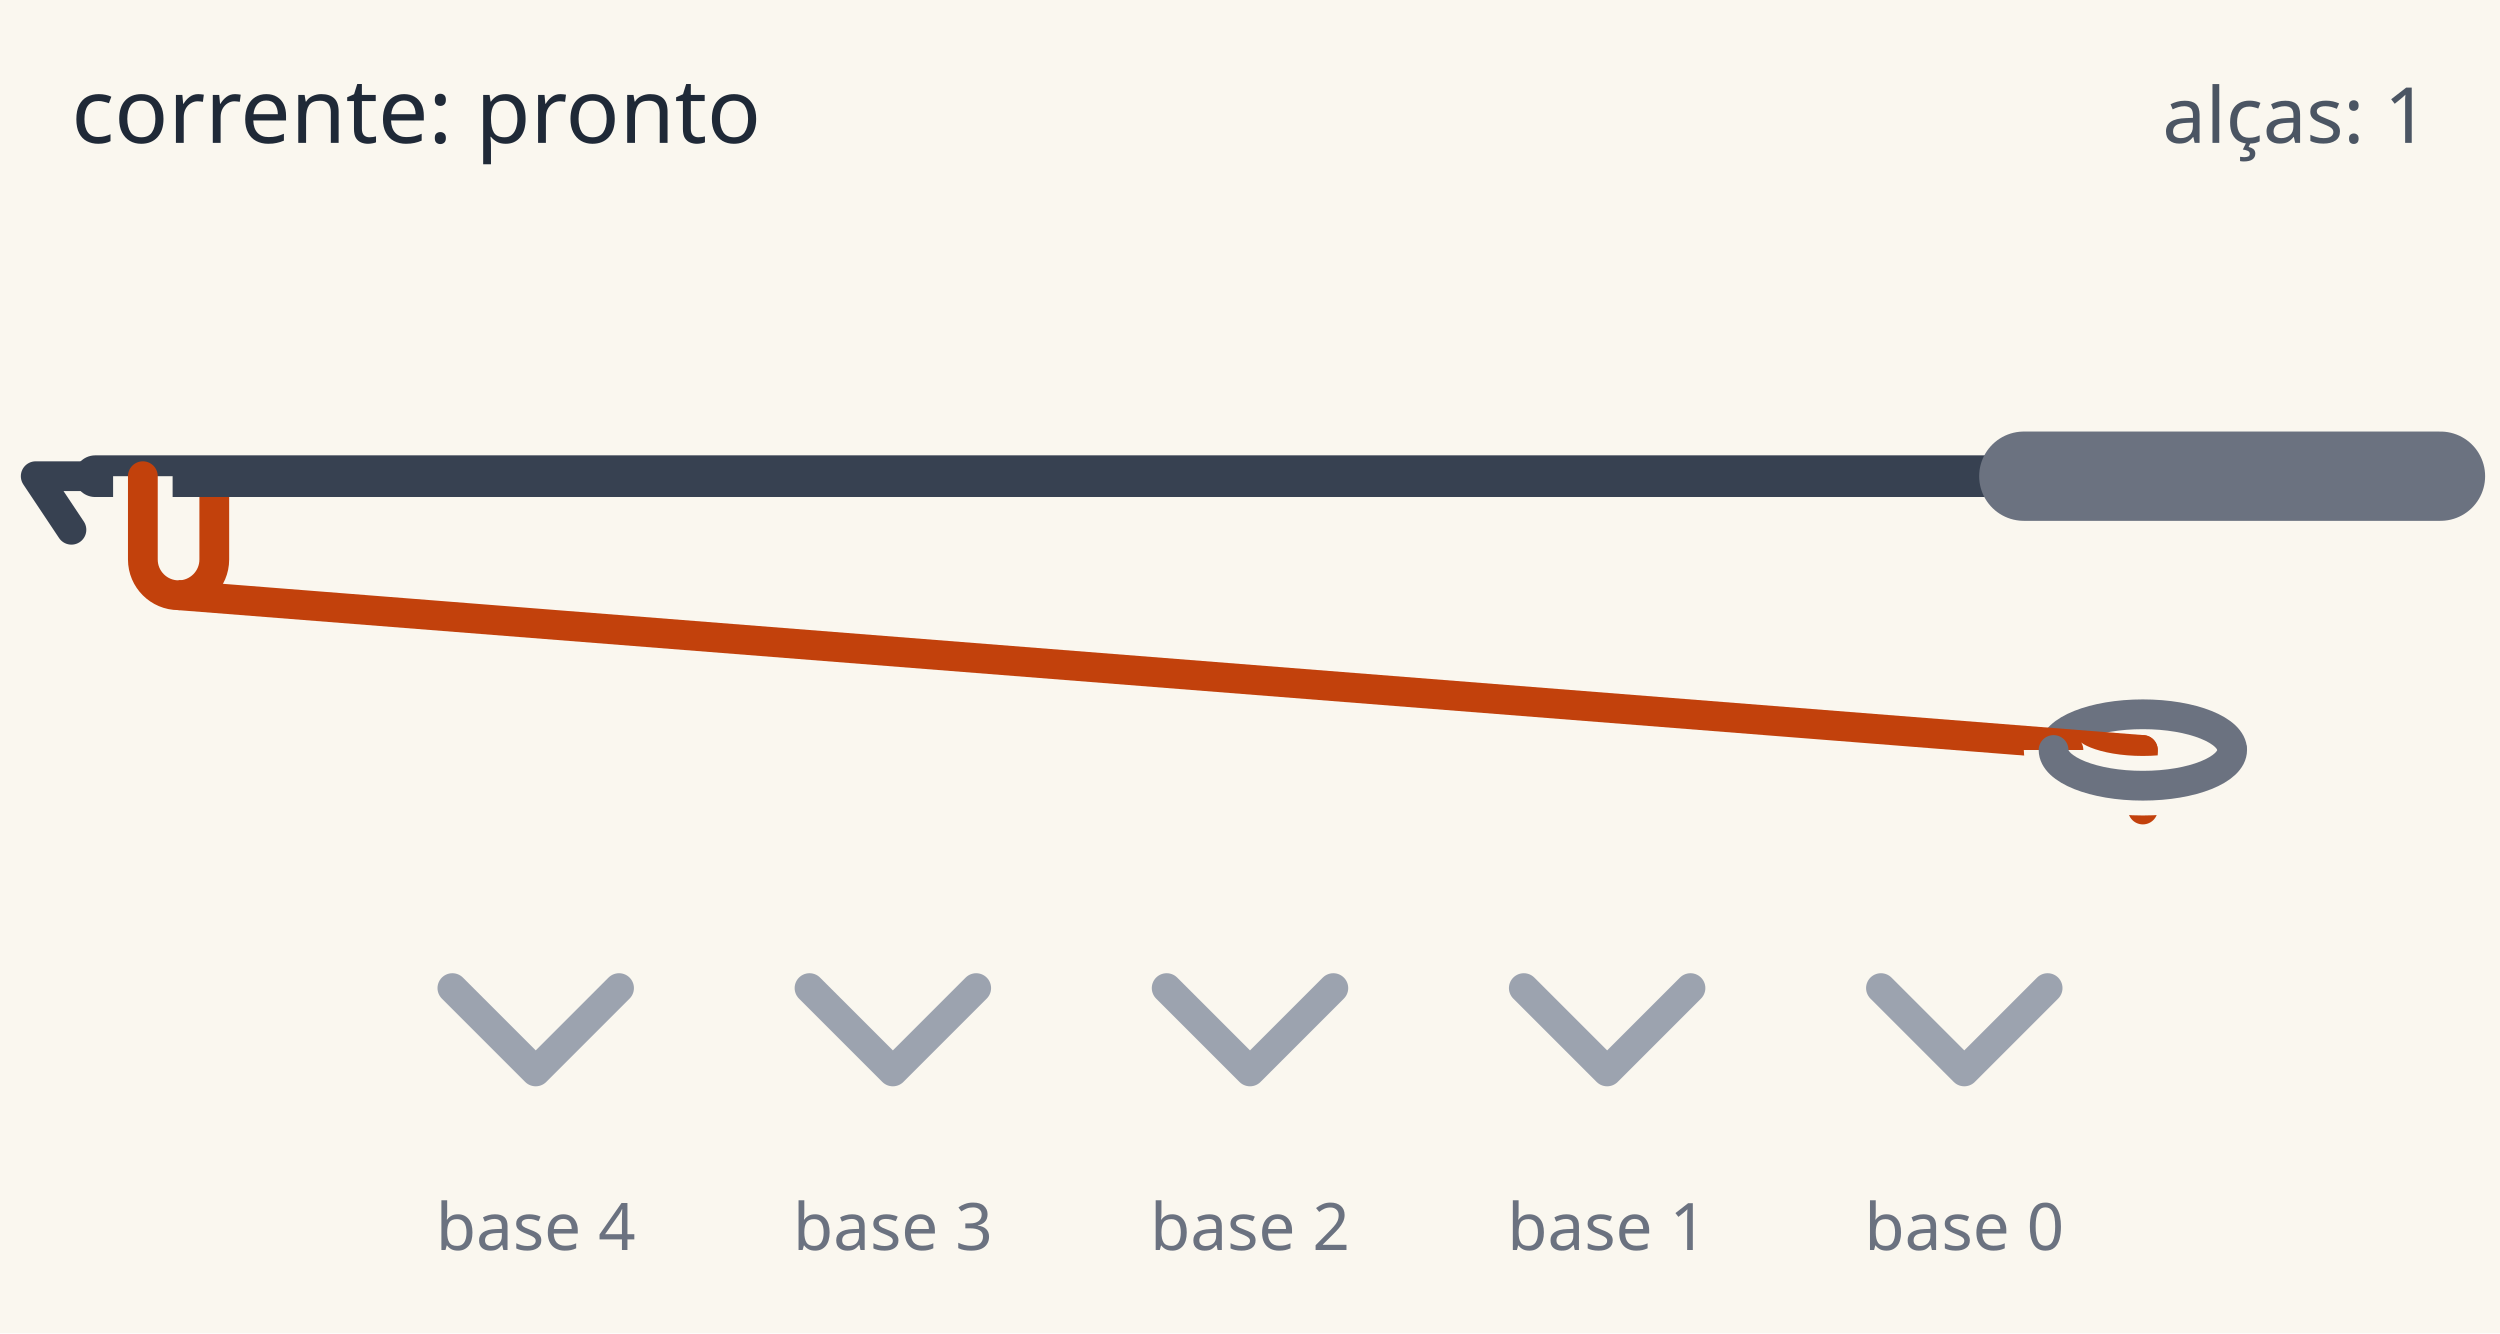
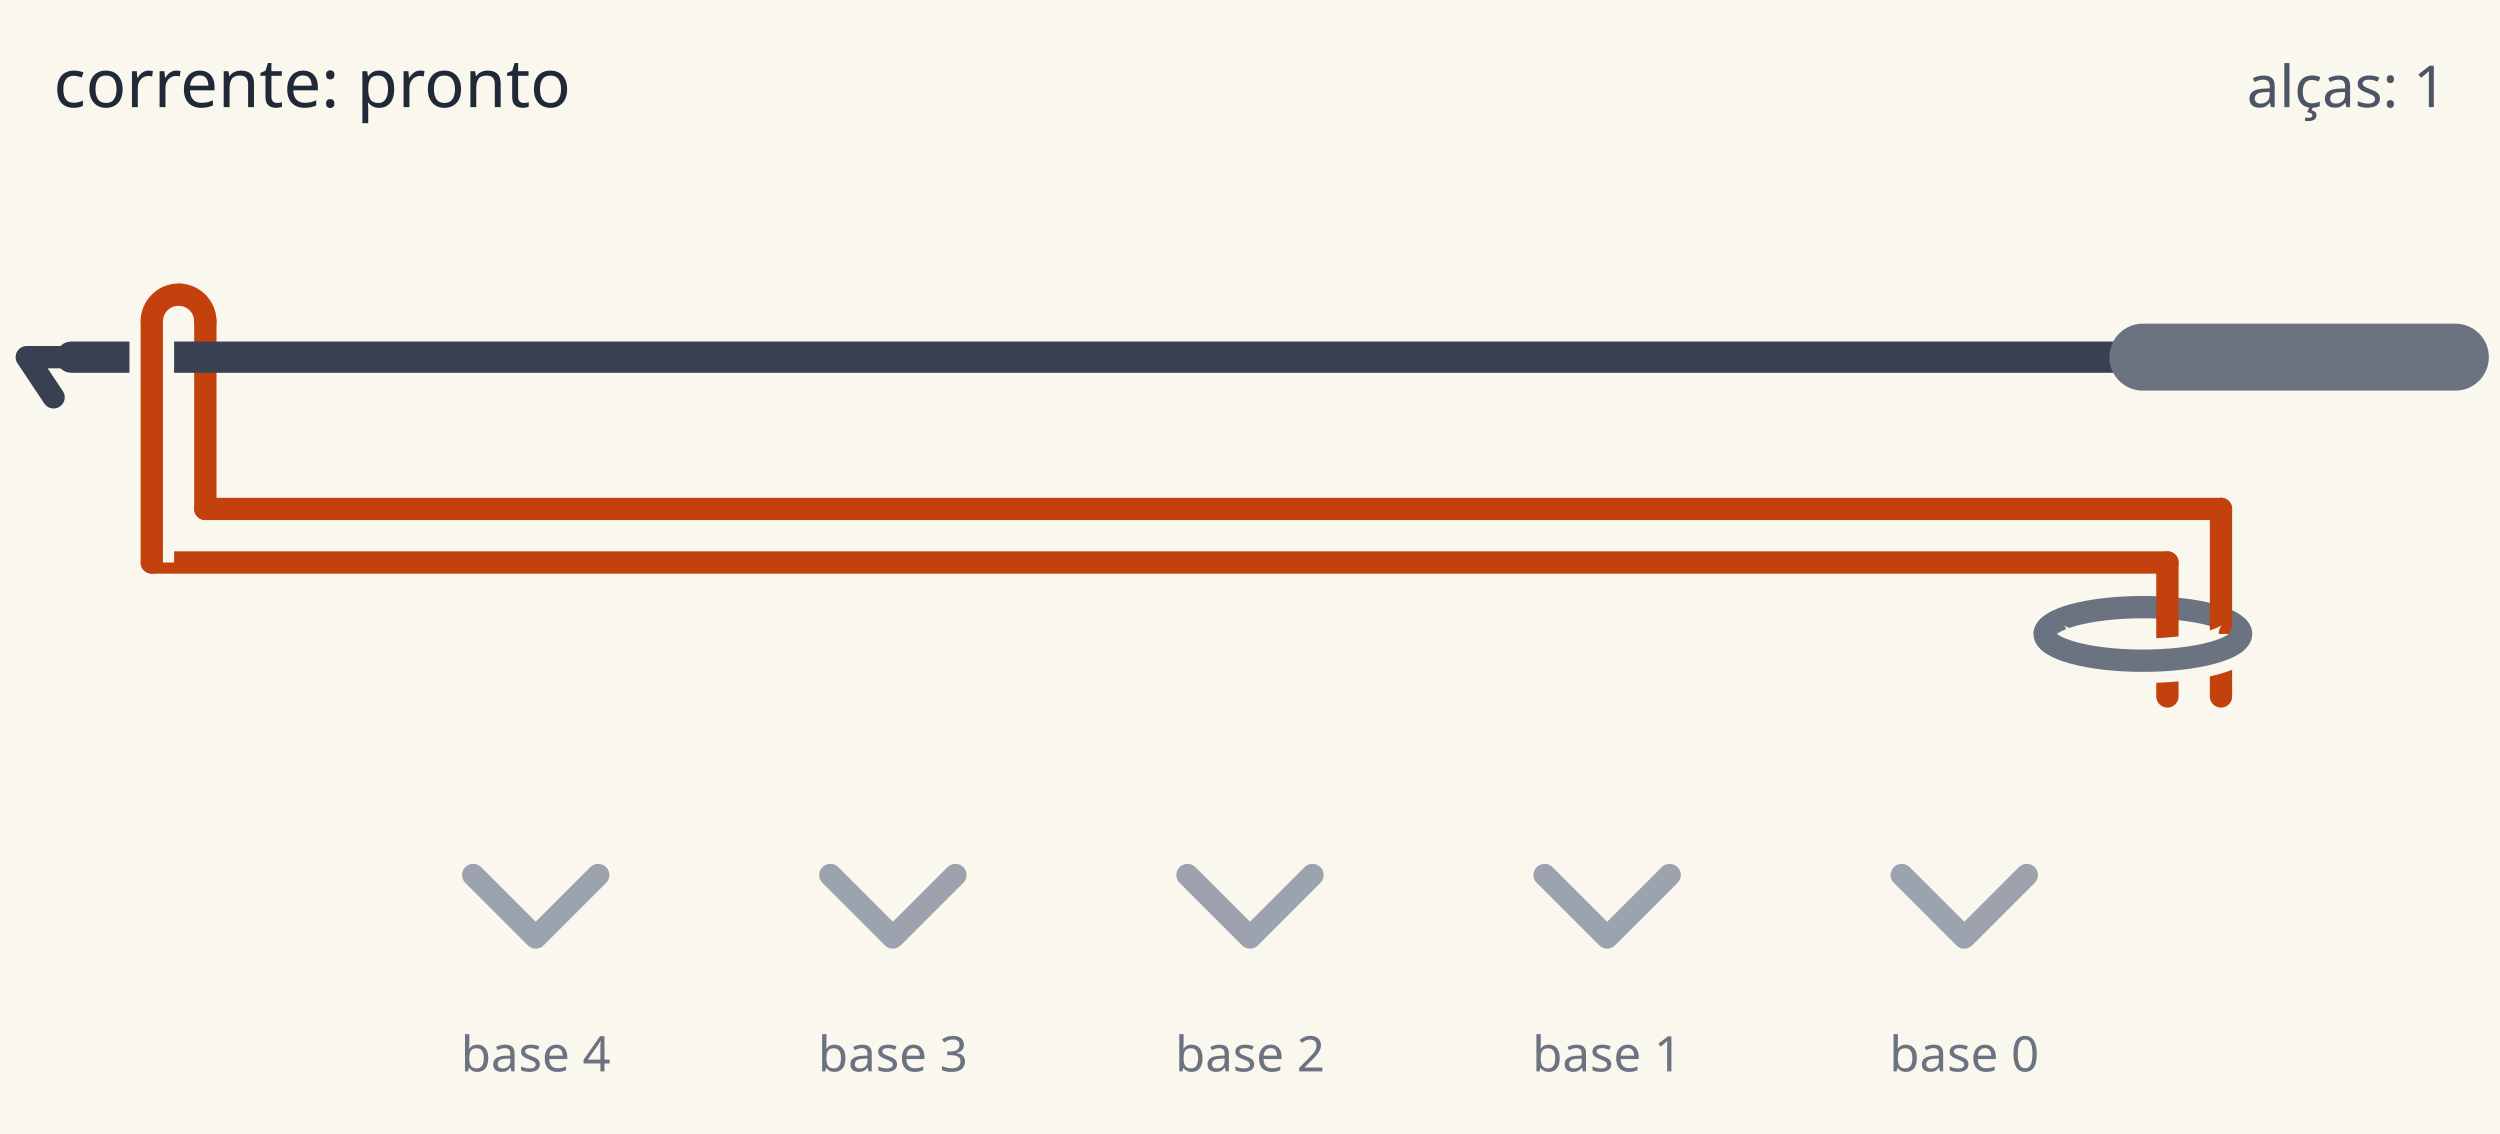
- <svg xmlns="http://www.w3.org/2000/svg" viewBox="0 0 420.0 224.0" width="420.0" height="224.0" font-family="sans-serif">
+ <svg xmlns="http://www.w3.org/2000/svg" viewBox="0 0 560.0 254.0" width="560.0" height="254.0" font-family="sans-serif">
  <rect width="100%" height="100%" fill="#faf7ef" />
  <text x="12" y="24" font-size="15" fill="#1f2937">corrente: pronto</text>
-   <text x="408.0" y="24" font-size="13" text-anchor="end" fill="#4b5563">alças: 1</text>
-   <text x="330.0" y="210.0" font-size="11" text-anchor="middle" fill="#6b7280">base 0</text>
-   <text x="270.0" y="210.0" font-size="11" text-anchor="middle" fill="#6b7280">base 1</text>
-   <text x="210.0" y="210.0" font-size="11" text-anchor="middle" fill="#6b7280">base 2</text>
-   <text x="150.0" y="210.0" font-size="11" text-anchor="middle" fill="#6b7280">base 3</text>
-   <text x="90.0" y="210.0" font-size="11" text-anchor="middle" fill="#6b7280">base 4</text>
-   <path data-base-top="0" data-cx="330.0" data-hw="14.0" d="M 316.0 166.0 L 330.0 180.0 L 344.0 166.0" fill="none" stroke="#9ca3af" stroke-width="5" stroke-linecap="round" stroke-linejoin="round" />
-   <path data-base-top="1" data-cx="270.0" data-hw="14.0" d="M 256.0 166.0 L 270.0 180.0 L 284.0 166.0" fill="none" stroke="#9ca3af" stroke-width="5" stroke-linecap="round" stroke-linejoin="round" />
-   <path data-base-top="2" data-cx="210.0" data-hw="14.0" d="M 196.0 166.0 L 210.0 180.0 L 224.0 166.0" fill="none" stroke="#9ca3af" stroke-width="5" stroke-linecap="round" stroke-linejoin="round" />
-   <path data-base-top="3" data-cx="150.0" data-hw="14.0" d="M 136.0 166.0 L 150.0 180.0 L 164.0 166.0" fill="none" stroke="#9ca3af" stroke-width="5" stroke-linecap="round" stroke-linejoin="round" />
-   <path data-base-top="4" data-cx="90.0" data-hw="14.0" d="M 76.0 166.0 L 90.0 180.0 L 104.0 166.0" fill="none" stroke="#9ca3af" stroke-width="5" stroke-linecap="round" stroke-linejoin="round" />
-   <path data-loop="0" data-kind="initial" data-on-hook="0" data-part="back" data-cx="360.0" data-cy="126.0" d="M 345.0 126.0 A 15 6 0 0 1 375.0 126.0" fill="none" stroke="#6b7280" stroke-width="5" stroke-linecap="round" />
-   <path data-loop="1" data-kind="yo" data-on-hook="1" data-part="back" data-cx="30.0" data-cy="80.0" d="M 36.0 80.0 L 36.0 94.0 A 6 6 0 0 1 30.0 100.0" fill="none" stroke="#c2410c" stroke-width="5" stroke-linecap="round" />
-   <line data-hook="1" x1="404.0" y1="80" x2="16.0" y2="80" stroke="#374151" stroke-width="7" stroke-linecap="round" />
-   <line data-hook-handle="1" x1="410.0" y1="80" x2="340.0" y2="80" stroke="#6b7280" stroke-width="15" stroke-linecap="round" />
+   <text x="548.0" y="24" font-size="13" text-anchor="end" fill="#4b5563">alças: 1</text>
+   <text x="440.0" y="240.0" font-size="11" text-anchor="middle" fill="#6b7280">base 0</text>
+   <text x="360.0" y="240.0" font-size="11" text-anchor="middle" fill="#6b7280">base 1</text>
+   <text x="280.0" y="240.0" font-size="11" text-anchor="middle" fill="#6b7280">base 2</text>
+   <text x="200.0" y="240.0" font-size="11" text-anchor="middle" fill="#6b7280">base 3</text>
+   <text x="120.0" y="240.0" font-size="11" text-anchor="middle" fill="#6b7280">base 4</text>
+   <path data-loop="0" data-kind="initial" data-on-hook="0" data-part="back" data-cx="480.0" data-cy="142.0" d="M 458.0 142.0 A 22 6 0 0 1 502.0 142.0" fill="none" stroke="#6b7280" stroke-width="5" stroke-linecap="round" />
+   <path data-bend="1" data-side="back" d="M 46.0 72 A 6 6 0 0 0 40.0 66" fill="none" stroke="#c2410c" stroke-width="5" stroke-linecap="round" />
+   <line data-pair="1" data-side="back" data-seg="0" data-strand="1" data-draw="1" data-loop="1" data-kind="yo" data-on-hook="1" data-part="back" data-cx="40.0" data-cy="80" x1="46.0" y1="72.0" x2="46.0" y2="114.0" stroke="#c2410c" stroke-width="5" stroke-linecap="round" />
+   <line data-hook="1" x1="544.0" y1="80" x2="16.0" y2="80" stroke="#374151" stroke-width="7" stroke-linecap="round" />
+   <line data-hook-handle="1" x1="550.0" y1="80" x2="480.0" y2="80" stroke="#6b7280" stroke-width="15" stroke-linecap="round" />
  <path data-hook-tip="1" d="M 18.0 80 L 6.0 80 L 12.0 89" fill="none" stroke="#374151" stroke-width="5" stroke-linecap="round" stroke-linejoin="round" />
-   <line data-strand="1" data-draw="1" data-through="0" x1="30.0" y1="100.0" x2="360.0" y2="126.0" stroke="#c2410c" stroke-width="5" stroke-linecap="round" />
-   <line data-strand="1" data-draw="1" data-exit="1" x1="360.0" y1="126.0" x2="360.0" y2="136.0" stroke="#c2410c" stroke-width="5" stroke-linecap="round" />
-   <path d="M 345.0 126.0 A 15 6 0 0 0 375.0 126.0" fill="none" stroke="#faf7ef" stroke-width="10" stroke-linecap="butt" />
-   <path data-loop="0" data-kind="initial" data-on-hook="0" data-part="front" data-cx="360.0" data-cy="126.0" d="M 345.0 126.0 A 15 6 0 0 0 375.0 126.0" fill="none" stroke="#6b7280" stroke-width="5" stroke-linecap="round" />
-   <path d="M 30.0 100.0 A 6 6 0 0 1 24.0 94.0 L 24.0 80.0" fill="none" stroke="#faf7ef" stroke-width="10" stroke-linecap="butt" />
-   <path data-loop="1" data-kind="yo" data-on-hook="1" data-part="front" data-cx="30.0" data-cy="80.0" d="M 30.0 100.0 A 6 6 0 0 1 24.0 94.0 L 24.0 80.0" fill="none" stroke="#c2410c" stroke-width="5" stroke-linecap="round" />
+   <line data-pair="1" data-side="back" data-seg="1" data-strand="1" data-draw="1" x1="46.0" y1="114.0" x2="497.5" y2="114.0" stroke="#c2410c" stroke-width="5" stroke-linecap="round" />
+   <line data-pair="1" data-side="back" data-seg="2" data-strand="1" data-draw="1" data-through="0" x1="497.5" y1="114.0" x2="497.5" y2="156.0" stroke="#c2410c" stroke-width="5" stroke-linecap="round" />
+   <line data-pair="1" data-side="front" data-seg="1" data-strand="1" data-draw="1" x1="34.0" y1="126.0" x2="485.5" y2="126.0" stroke="#c2410c" stroke-width="5" stroke-linecap="round" />
+   <line data-pair="1" data-side="front" data-seg="2" data-strand="1" data-draw="1" data-through="0" x1="485.5" y1="126.0" x2="485.5" y2="156.0" stroke="#c2410c" stroke-width="5" stroke-linecap="round" />
+   <path data-base-top="0" data-cx="440.0" data-hw="14.0" d="M 426.0 196.0 L 440.0 210.0 L 454.0 196.0" fill="none" stroke="#9ca3af" stroke-width="5" stroke-linecap="round" stroke-linejoin="round" />
+   <path data-base-top="1" data-cx="360.0" data-hw="14.0" d="M 346.0 196.0 L 360.0 210.0 L 374.0 196.0" fill="none" stroke="#9ca3af" stroke-width="5" stroke-linecap="round" stroke-linejoin="round" />
+   <path data-base-top="2" data-cx="280.0" data-hw="14.0" d="M 266.0 196.0 L 280.0 210.0 L 294.0 196.0" fill="none" stroke="#9ca3af" stroke-width="5" stroke-linecap="round" stroke-linejoin="round" />
+   <path data-base-top="3" data-cx="200.0" data-hw="14.0" d="M 186.0 196.0 L 200.0 210.0 L 214.0 196.0" fill="none" stroke="#9ca3af" stroke-width="5" stroke-linecap="round" stroke-linejoin="round" />
+   <path data-base-top="4" data-cx="120.0" data-hw="14.0" d="M 106.0 196.0 L 120.0 210.0 L 134.0 196.0" fill="none" stroke="#9ca3af" stroke-width="5" stroke-linecap="round" stroke-linejoin="round" />
+   <path d="M 458.0 142.0 A 22 6 0 0 0 502.0 142.0" fill="none" stroke="#faf7ef" stroke-width="10" stroke-linecap="butt" />
+   <path data-loop="0" data-kind="initial" data-on-hook="0" data-part="front" data-cx="480.0" data-cy="142.0" d="M 458.0 142.0 A 22 6 0 0 0 502.0 142.0" fill="none" stroke="#6b7280" stroke-width="5" stroke-linecap="round" />
+   <path d="M 40.0 66 A 6 6 0 0 0 34.0 72" stroke="#faf7ef" stroke-width="10" stroke-linecap="butt" fill="none" />
+   <path data-bend="1" data-side="front" d="M 40.0 66 A 6 6 0 0 0 34.0 72" fill="none" stroke="#c2410c" stroke-width="5" stroke-linecap="round" />
+   <line x1="34.0" y1="72.0" x2="34.0" y2="126.0" stroke="#faf7ef" stroke-width="10" stroke-linecap="butt" fill="none" />
+   <line data-pair="1" data-side="front" data-seg="0" data-strand="1" data-draw="1" data-loop="1" data-kind="yo" data-on-hook="1" data-part="front" data-cx="40.0" data-cy="80" x1="34.0" y1="72.0" x2="34.0" y2="126.0" stroke="#c2410c" stroke-width="5" stroke-linecap="round" />
</svg>
